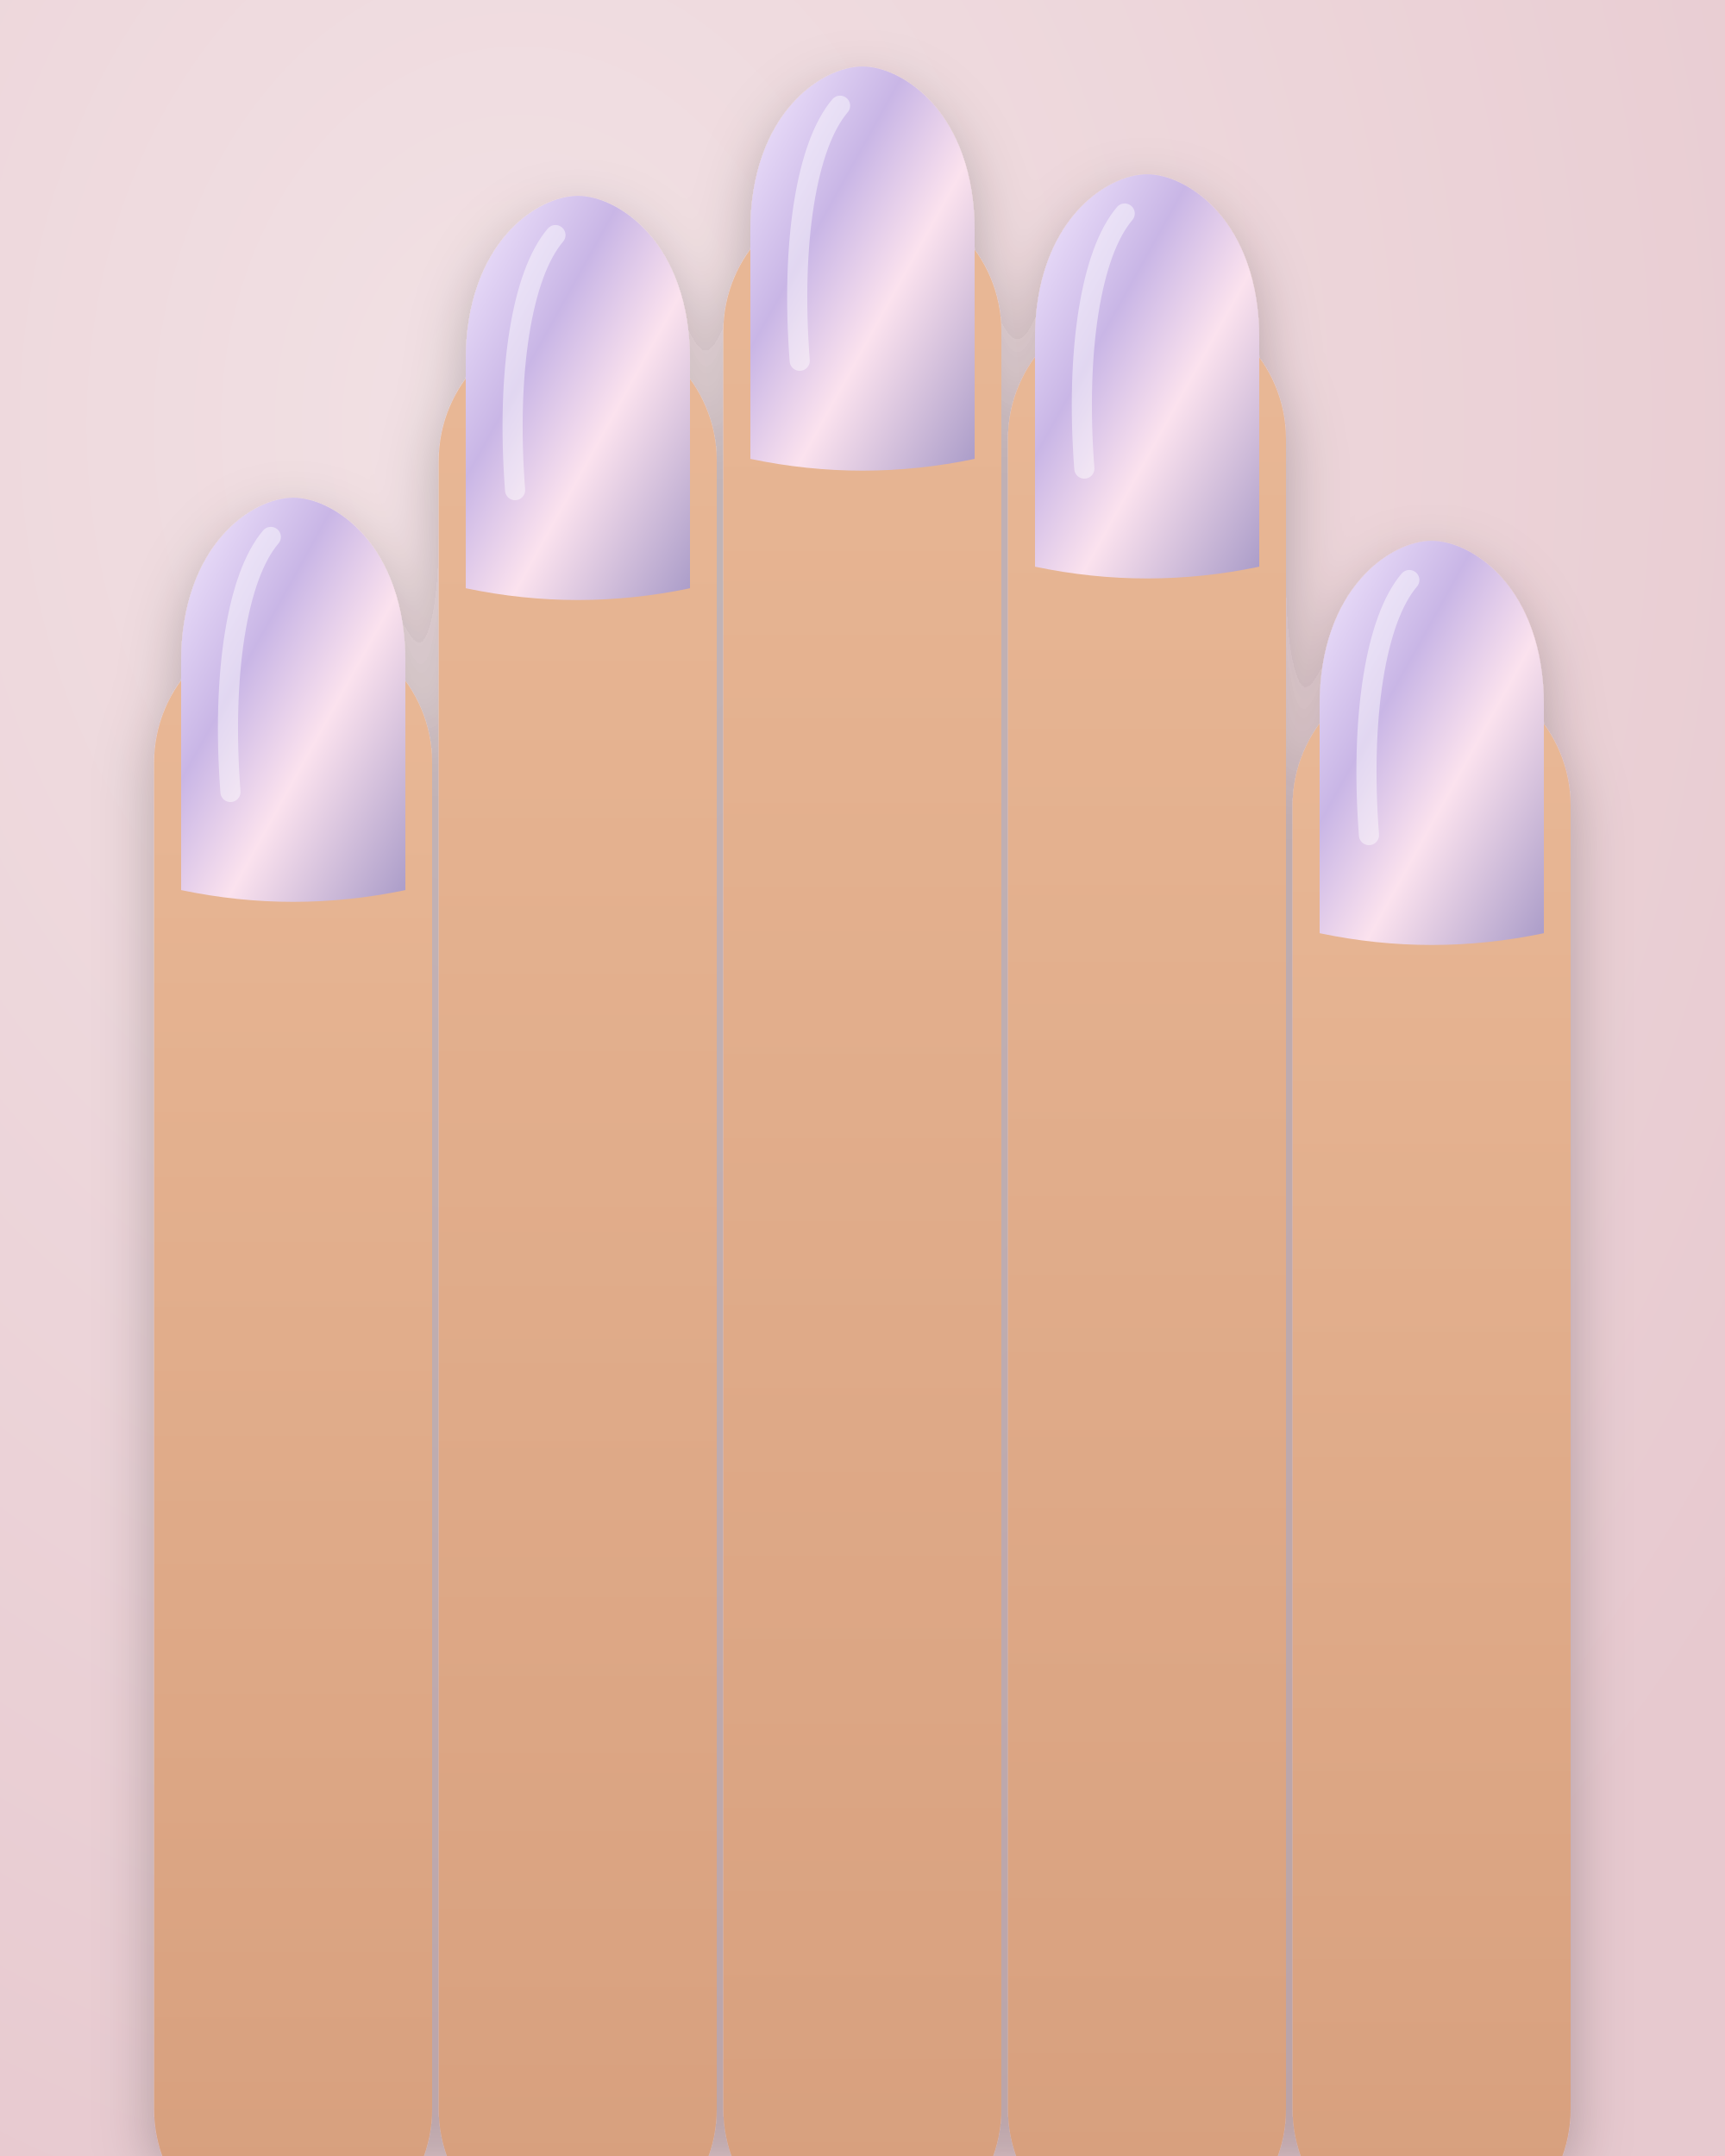
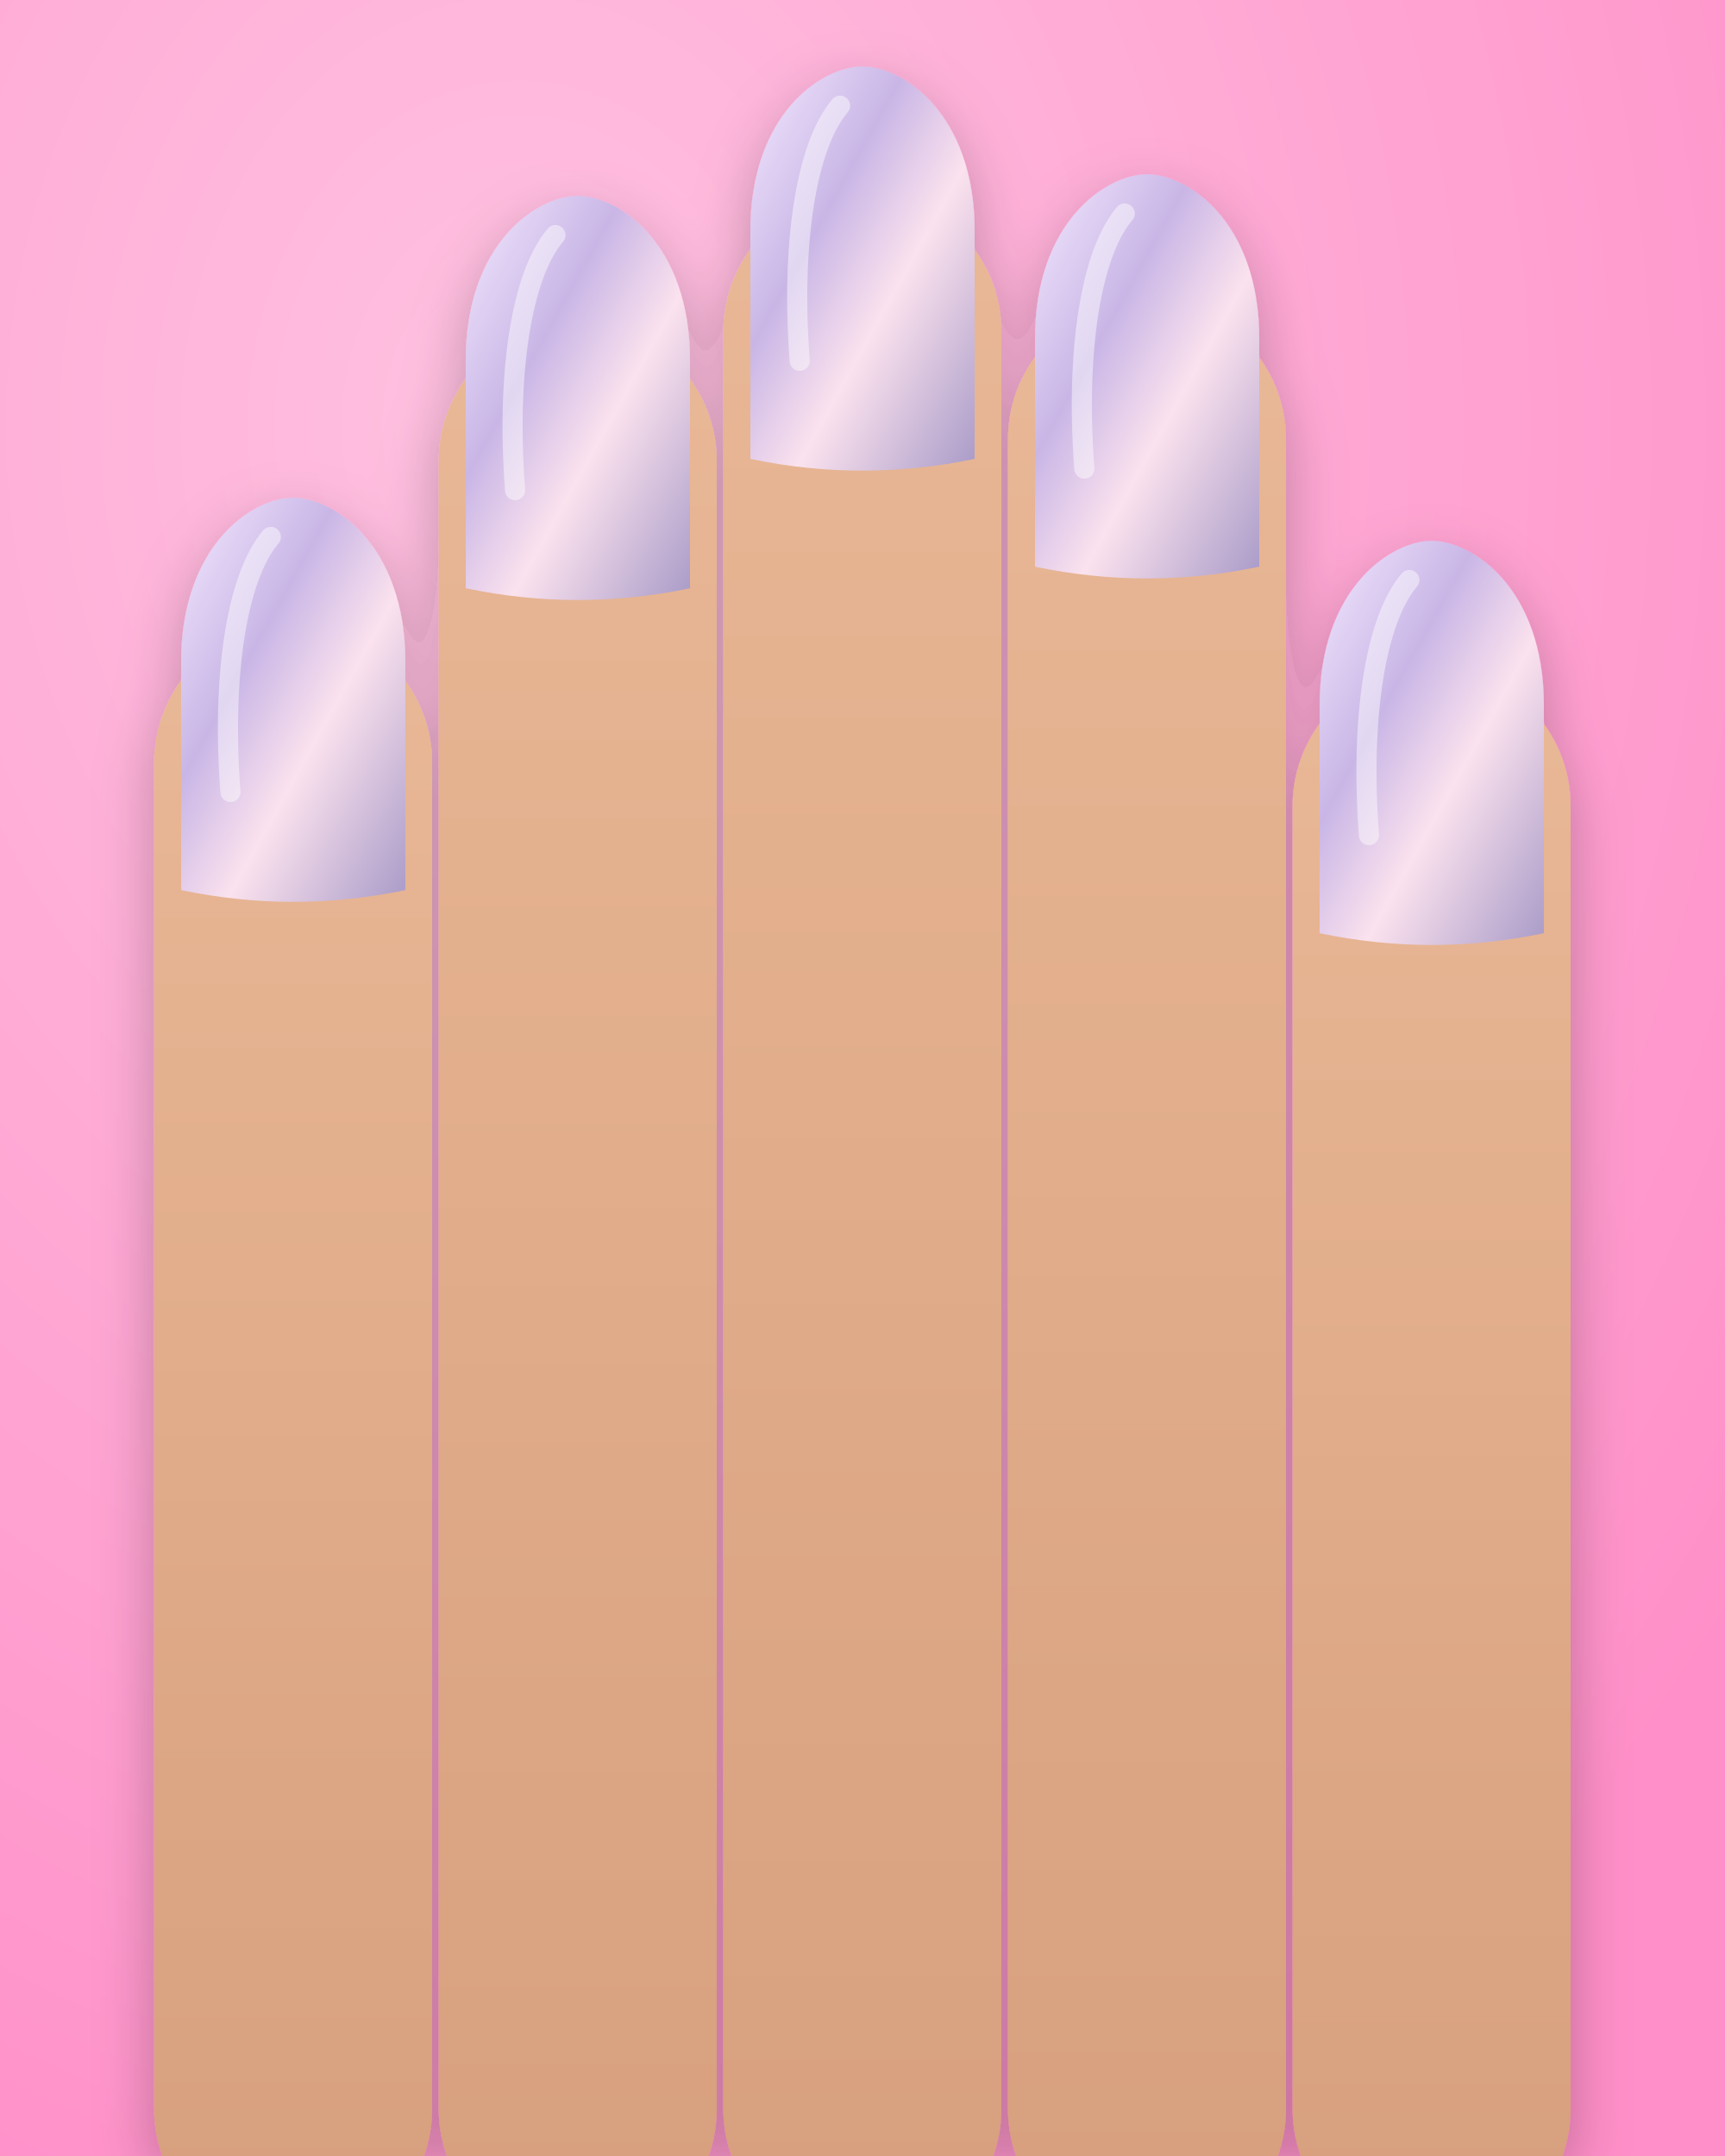
<svg xmlns="http://www.w3.org/2000/svg" viewBox="0 0 600 750" preserveAspectRatio="xMidYMid slice">
  <defs>
    <linearGradient id="chrome" x1="0" y1="0" x2="1" y2="1">
      <stop offset="0" stop-color="#f4e9ff" />
      <stop offset=".35" stop-color="#c9b6e6" />
      <stop offset=".6" stop-color="#fbe2ee" />
      <stop offset="1" stop-color="#a99bc8" />
    </linearGradient>
    <linearGradient id="sk" x1="0" y1="0" x2="0" y2="1">
      <stop offset="0" stop-color="#e9b896" />
      <stop offset="1" stop-color="#d79f7d" />
    </linearGradient>
    <radialGradient id="bgl" cx=".3" cy=".2" r=".9">
      <stop offset="0" stop-color="#fff" stop-opacity=".45" />
      <stop offset="1" stop-color="#fff" stop-opacity="0" />
    </radialGradient>
    <filter id="sh" x="-20%" y="-20%" width="140%" height="140%">
      <feDropShadow dx="0" dy="8" stdDeviation="10" flood-color="#2a1a1f" flood-opacity=".25" />
    </filter>
    <clipPath id="c0">
      <path d="M63.0,309.63 L63.0,230.46 C63.0,189.51 87.96,173.13 102.0,173.13 C116.04,173.13 141.0,189.51 141.0,230.46 L141.0,309.63 Q102.0,317.82 63.0,309.63 Z" />
    </clipPath>
    <clipPath id="c1">
      <path d="M162.0,204.63 L162.0,125.46 C162.0,84.51 186.96,68.13 201.0,68.13 C215.04,68.13 240.0,84.51 240.0,125.46 L240.0,204.63 Q201.0,212.82 162.0,204.63 Z" />
    </clipPath>
    <clipPath id="c2">
      <path d="M261.0,159.63 L261.0,80.46 C261.0,39.51 285.96,23.13 300.0,23.13 C314.04,23.13 339.0,39.51 339.0,80.46 L339.0,159.63 Q300.0,167.82 261.0,159.63 Z" />
    </clipPath>
    <clipPath id="c3">
      <path d="M360.0,197.13 L360.0,117.96 C360.0,77.01 384.96,60.63 399.0,60.63 C413.04,60.63 438.0,77.01 438.0,117.96 L438.0,197.13 Q399.0,205.32 360.0,197.13 Z" />
    </clipPath>
    <clipPath id="c4">
      <path d="M459.0,324.63 L459.0,245.46 C459.0,204.51 483.96,188.13 498.0,188.13 C512.04,188.13 537.0,204.51 537.0,245.46 L537.0,324.63 Q498.0,332.82 459.0,324.63 Z" />
    </clipPath>
  </defs>
-   <rect width="600" height="750" fill="#e7c9cf" />
+   <rect width="600" height="750" fill="#ff8fc8" />
  <rect width="600" height="750" fill="url(#bgl)" />
  <g filter="url(#sh)">
    <rect x="53.6" y="217.0" width="96.7" height="565.0" rx="48.4" fill="url(#sk)" />
    <path d="M63.0,309.63 L63.0,230.46 C63.0,189.51 87.96,173.13 102.0,173.13 C116.04,173.13 141.0,189.51 141.0,230.46 L141.0,309.63 Q102.0,317.82 63.0,309.63 Z" fill="url(#chrome)" />
    <path d="M80.16,275.505 C77.04,234.555 82.5,200.43 94.2,186.78" stroke="#fff" stroke-width="7.0" stroke-linecap="round" fill="none" opacity=".45" />
    <rect x="152.6" y="112.0" width="96.7" height="670.0" rx="48.4" fill="url(#sk)" />
    <path d="M162.0,204.63 L162.0,125.46 C162.0,84.51 186.96,68.13 201.0,68.13 C215.04,68.13 240.0,84.51 240.0,125.46 L240.0,204.63 Q201.0,212.82 162.0,204.63 Z" fill="url(#chrome)" />
    <path d="M179.16,170.505 C176.04,129.555 181.5,95.43 193.2,81.78" stroke="#fff" stroke-width="7.0" stroke-linecap="round" fill="none" opacity=".45" />
    <rect x="251.6" y="67.0" width="96.7" height="715.0" rx="48.4" fill="url(#sk)" />
    <path d="M261.0,159.63 L261.0,80.46 C261.0,39.51 285.96,23.13 300.0,23.13 C314.04,23.13 339.0,39.51 339.0,80.46 L339.0,159.63 Q300.0,167.82 261.0,159.63 Z" fill="url(#chrome)" />
    <path d="M278.16,125.505 C275.04,84.555 280.5,50.43 292.2,36.78" stroke="#fff" stroke-width="7.0" stroke-linecap="round" fill="none" opacity=".45" />
    <rect x="350.6" y="104.5" width="96.7" height="677.5" rx="48.4" fill="url(#sk)" />
    <path d="M360.0,197.13 L360.0,117.96 C360.0,77.01 384.96,60.63 399.0,60.63 C413.04,60.63 438.0,77.01 438.0,117.96 L438.0,197.13 Q399.0,205.32 360.0,197.13 Z" fill="url(#chrome)" />
    <path d="M377.16,163.005 C374.04,122.055 379.5,87.93 391.2,74.28" stroke="#fff" stroke-width="7.0" stroke-linecap="round" fill="none" opacity=".45" />
    <rect x="449.6" y="232.0" width="96.7" height="550.0" rx="48.4" fill="url(#sk)" />
    <path d="M459.0,324.63 L459.0,245.46 C459.0,204.51 483.96,188.13 498.0,188.13 C512.04,188.13 537.0,204.51 537.0,245.46 L537.0,324.63 Q498.0,332.82 459.0,324.63 Z" fill="url(#chrome)" />
    <path d="M476.16,290.505 C473.04,249.555 478.5,215.43 490.2,201.78" stroke="#fff" stroke-width="7.0" stroke-linecap="round" fill="none" opacity=".45" />
  </g>
</svg>
